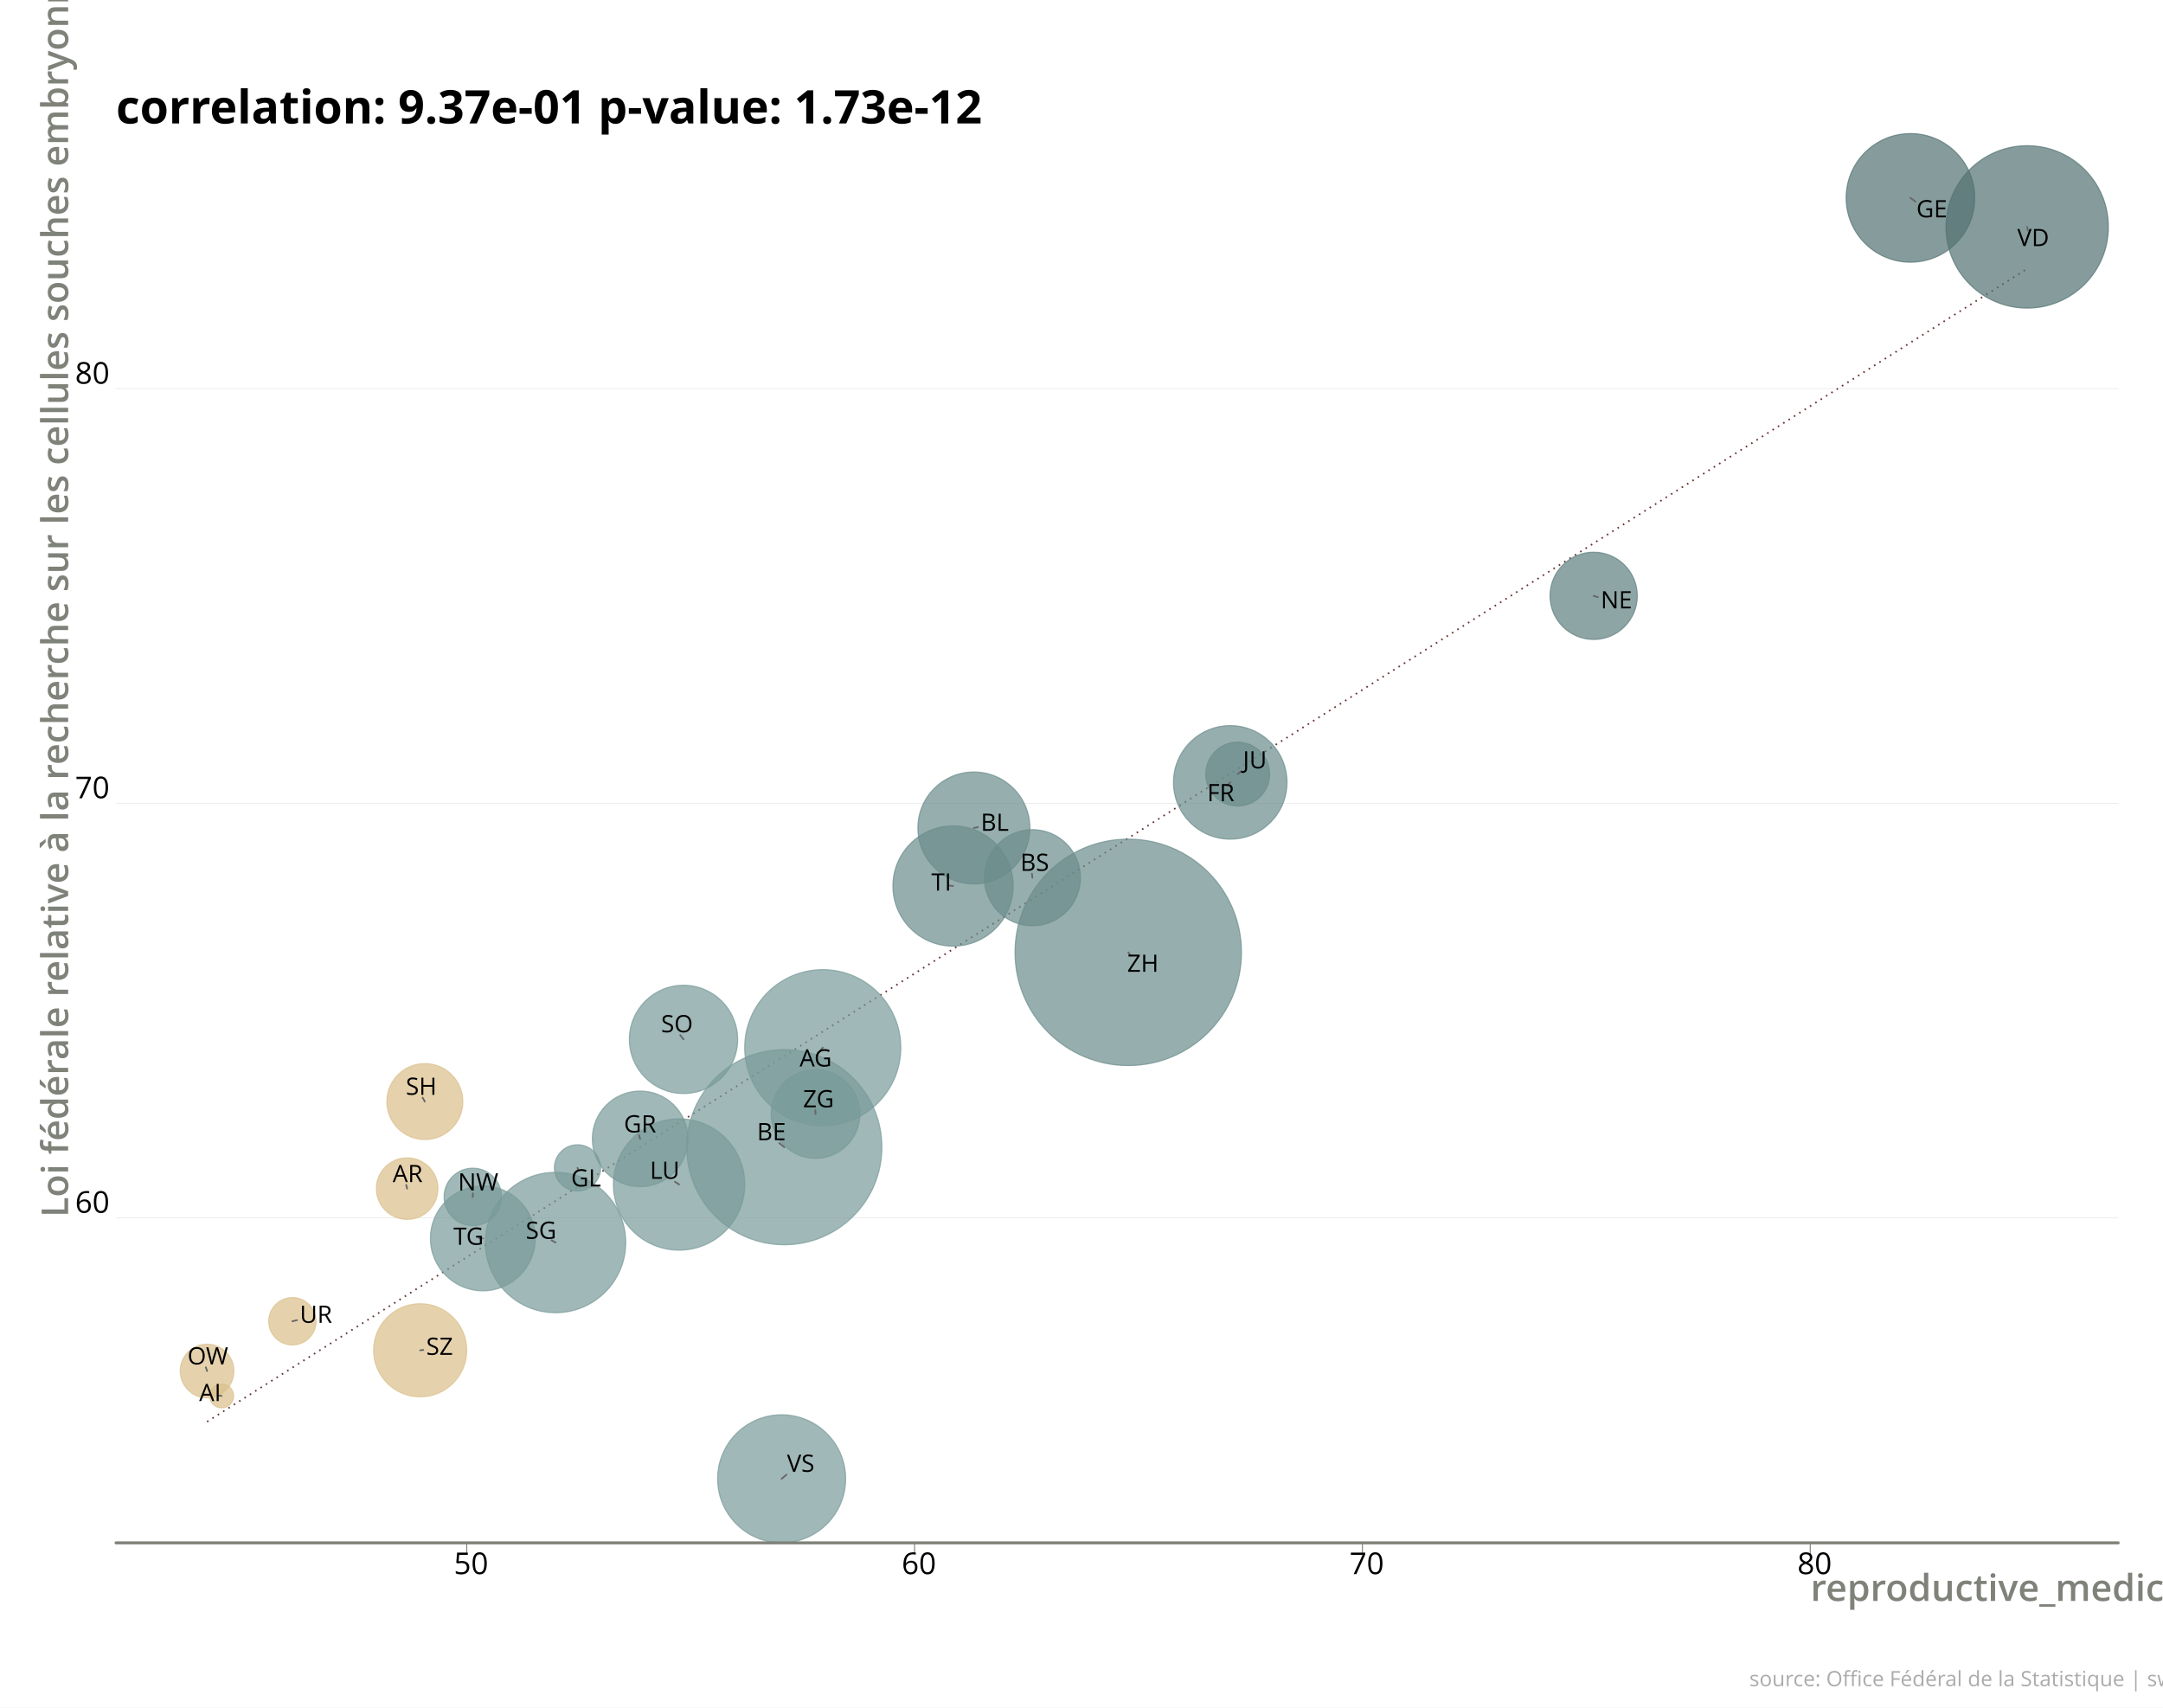
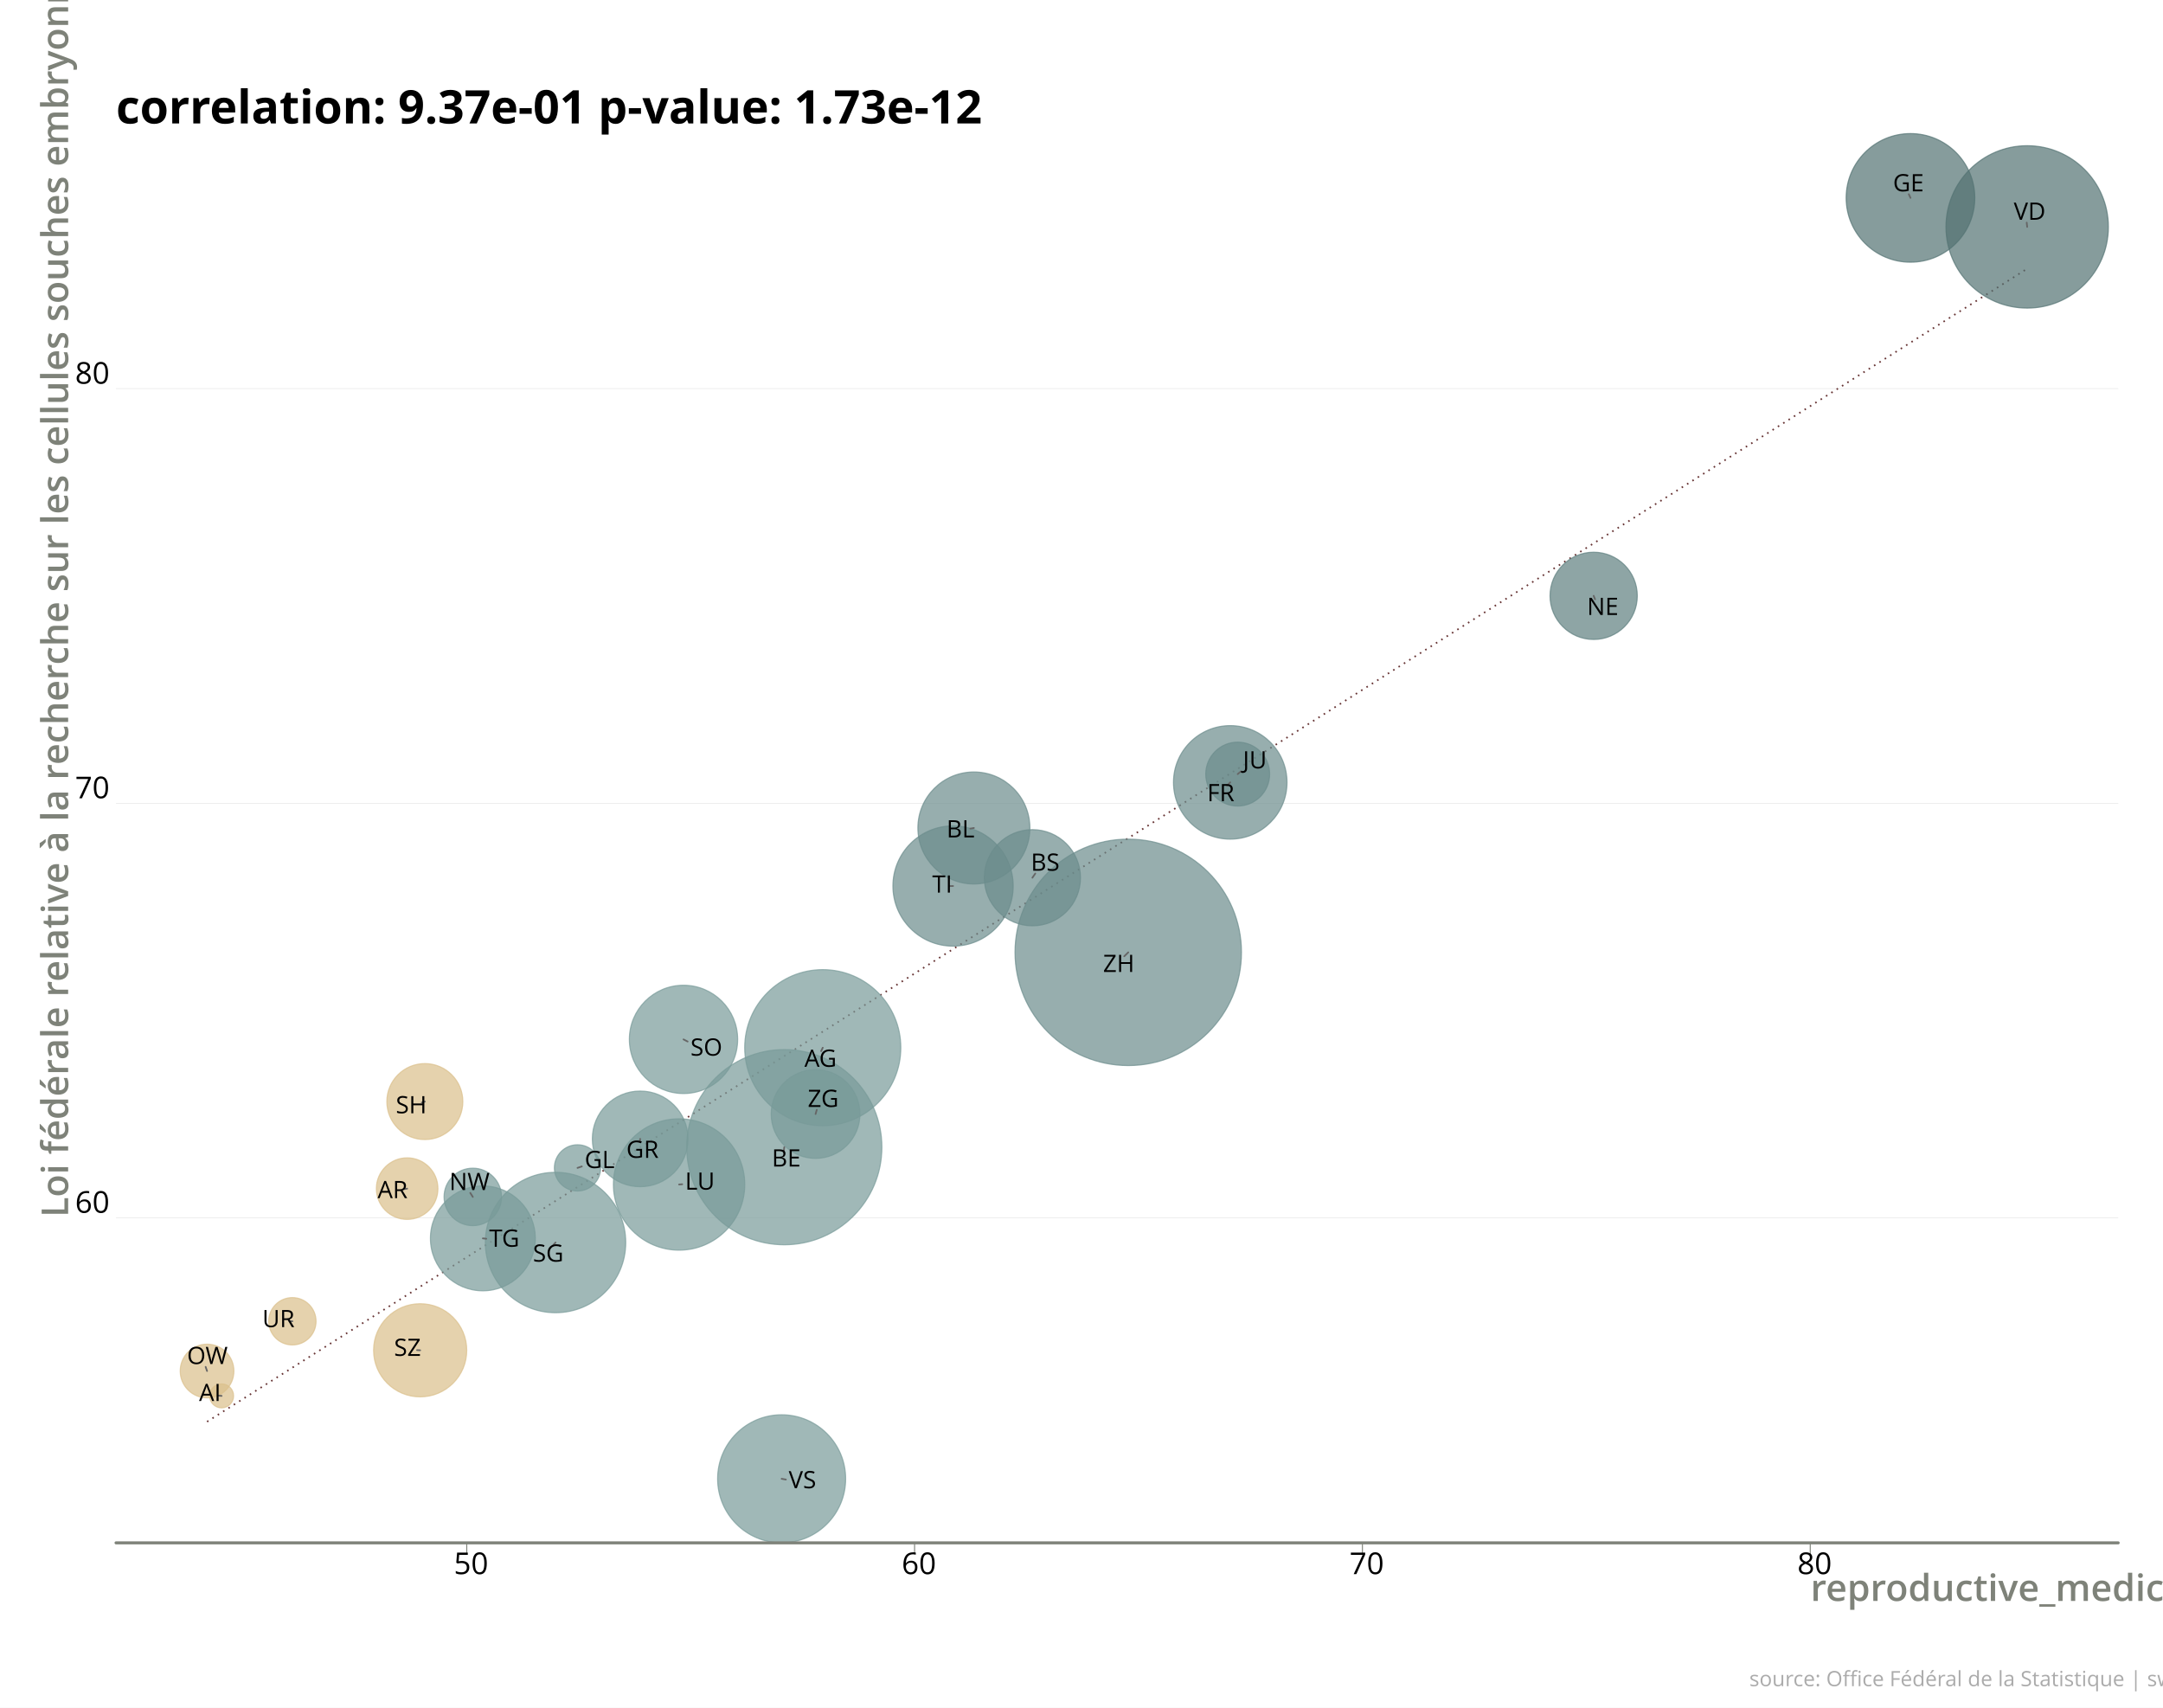
<svg xmlns="http://www.w3.org/2000/svg" viewBox="0 0 1368.00 1080.00">
  <defs>
    <style type="text/css">
    line, polyline, path, rect, circle {
      fill: none;
      stroke: #000000;
      stroke-linecap: round;
      stroke-linejoin: round;
      stroke-miterlimit: 10.00;
    }
  </style>
  </defs>
  <rect width="100%" height="100%" style="stroke: none; fill: #FFFFFF;" />
  <polyline points="73.40,770.06 1339.65,770.06 " style="stroke-width: 0.21; stroke: #D3D3D3;" />
  <polyline points="73.40,507.90 1339.65,507.90 " style="stroke-width: 0.21; stroke: #D3D3D3;" />
  <polyline points="73.40,245.74 1339.65,245.74 " style="stroke-width: 0.21; stroke: #D3D3D3;" />
  <polyline points="130.96,899.11 145.53,889.88 160.10,880.65 174.67,871.42 189.24,862.19 203.81,852.96 218.39,843.73 232.96,834.50 247.53,825.27 262.10,816.03 276.67,806.80 291.24,797.57 305.81,788.34 320.39,779.11 334.96,769.88 349.53,760.65 364.10,751.42 378.67,742.19 393.24,732.96 407.81,723.73 422.39,714.50 436.96,705.27 451.53,696.04 466.10,686.81 480.67,677.58 495.24,668.35 509.81,659.12 524.38,649.89 538.96,640.66 553.53,631.43 568.10,622.20 582.67,612.97 597.24,603.74 611.81,594.51 626.38,585.28 640.96,576.05 655.53,566.82 670.10,557.59 684.67,548.36 699.24,539.13 713.81,529.90 728.38,520.67 742.96,511.44 757.53,502.21 772.10,492.98 786.67,483.75 801.24,474.52 815.81,465.29 830.38,456.06 844.96,446.83 859.53,437.60 874.10,428.37 888.67,419.14 903.24,409.91 917.81,400.68 932.38,391.45 946.95,382.22 961.53,372.99 976.10,363.76 990.67,354.53 1005.24,345.30 1019.81,336.07 1034.38,326.84 1048.95,317.61 1063.53,308.38 1078.10,299.15 1092.67,289.92 1107.24,280.69 1121.81,271.46 1136.38,262.23 1150.95,253.00 1165.53,243.77 1180.10,234.54 1194.67,225.31 1209.24,216.08 1223.81,206.85 1238.38,197.62 1252.95,188.39 1267.53,179.16 1282.10,169.93 " style="stroke-width: 1.07; stroke: #663333; stroke-dasharray: 1,3; stroke-linecap: butt;" />
  <circle cx="520.36" cy="662.58" r="37.02pt" style="stroke-width: 0.71; stroke: #789A99; stroke-opacity: 0.70; fill: #789A99; fill-opacity: 0.70;" />
  <circle cx="140.16" cy="882.79" r="5.69pt" style="stroke-width: 0.71; stroke: #DBBF8B; stroke-opacity: 0.70; fill: #DBBF8B; fill-opacity: 0.70;" />
  <circle cx="257.50" cy="751.71" r="14.60pt" style="stroke-width: 0.71; stroke: #DBBF8B; stroke-opacity: 0.70; fill: #DBBF8B; fill-opacity: 0.70;" />
  <circle cx="496.03" cy="725.50" r="46.29pt" style="stroke-width: 0.71; stroke: #789A99; stroke-opacity: 0.70; fill: #789A99; fill-opacity: 0.70;" />
  <circle cx="615.94" cy="523.63" r="26.56pt" style="stroke-width: 0.71; stroke: #6C8C8C; stroke-opacity: 0.70; fill: #6C8C8C; fill-opacity: 0.70;" />
  <circle cx="652.94" cy="555.09" r="22.81pt" style="stroke-width: 0.71; stroke: #6C8C8C; stroke-opacity: 0.70; fill: #6C8C8C; fill-opacity: 0.70;" />
  <circle cx="778.08" cy="494.79" r="26.92pt" style="stroke-width: 0.71; stroke: #6C8C8C; stroke-opacity: 0.70; fill: #6C8C8C; fill-opacity: 0.70;" />
  <circle cx="1208.29" cy="125.15" r="30.50pt" style="stroke-width: 0.71; stroke: #537373; stroke-opacity: 0.70; fill: #537373; fill-opacity: 0.70;" />
  <circle cx="365.25" cy="738.60" r="10.97pt" style="stroke-width: 0.71; stroke: #789A99; stroke-opacity: 0.70; fill: #789A99; fill-opacity: 0.70;" />
  <circle cx="404.88" cy="720.25" r="22.69pt" style="stroke-width: 0.71; stroke: #789A99; stroke-opacity: 0.70; fill: #789A99; fill-opacity: 0.70;" />
  <circle cx="782.79" cy="489.55" r="15.15pt" style="stroke-width: 0.71; stroke: #6C8C8C; stroke-opacity: 0.70; fill: #6C8C8C; fill-opacity: 0.70;" />
  <circle cx="429.49" cy="749.09" r="31.15pt" style="stroke-width: 0.71; stroke: #789A99; stroke-opacity: 0.70; fill: #789A99; fill-opacity: 0.70;" />
  <circle cx="1007.92" cy="376.82" r="20.69pt" style="stroke-width: 0.71; stroke: #5F7F7F; stroke-opacity: 0.70; fill: #5F7F7F; fill-opacity: 0.70;" />
  <circle cx="299.03" cy="756.95" r="13.63pt" style="stroke-width: 0.71; stroke: #789A99; stroke-opacity: 0.70; fill: #789A99; fill-opacity: 0.70;" />
  <circle cx="130.96" cy="867.06" r="12.73pt" style="stroke-width: 0.71; stroke: #DBBF8B; stroke-opacity: 0.70; fill: #DBBF8B; fill-opacity: 0.70;" />
  <circle cx="351.35" cy="785.79" r="33.30pt" style="stroke-width: 0.71; stroke: #789A99; stroke-opacity: 0.70; fill: #789A99; fill-opacity: 0.70;" />
  <circle cx="268.70" cy="696.66" r="18.02pt" style="stroke-width: 0.71; stroke: #DBBF8B; stroke-opacity: 0.70; fill: #DBBF8B; fill-opacity: 0.70;" />
  <circle cx="432.29" cy="657.33" r="25.68pt" style="stroke-width: 0.71; stroke: #789A99; stroke-opacity: 0.70; fill: #789A99; fill-opacity: 0.70;" />
  <circle cx="265.74" cy="853.95" r="22.09pt" style="stroke-width: 0.71; stroke: #DBBF8B; stroke-opacity: 0.70; fill: #DBBF8B; fill-opacity: 0.70;" />
  <circle cx="305.39" cy="783.17" r="24.87pt" style="stroke-width: 0.71; stroke: #789A99; stroke-opacity: 0.70; fill: #789A99; fill-opacity: 0.70;" />
  <circle cx="602.77" cy="560.33" r="28.52pt" style="stroke-width: 0.71; stroke: #6C8C8C; stroke-opacity: 0.70; fill: #6C8C8C; fill-opacity: 0.70;" />
  <circle cx="184.91" cy="835.60" r="11.23pt" style="stroke-width: 0.71; stroke: #DBBF8B; stroke-opacity: 0.70; fill: #DBBF8B; fill-opacity: 0.70;" />
  <circle cx="1282.10" cy="143.50" r="38.51pt" style="stroke-width: 0.71; stroke: #537373; stroke-opacity: 0.70; fill: #537373; fill-opacity: 0.70;" />
  <circle cx="494.35" cy="935.22" r="30.36pt" style="stroke-width: 0.71; stroke: #789A99; stroke-opacity: 0.70; fill: #789A99; fill-opacity: 0.70;" />
  <circle cx="515.81" cy="704.52" r="21.05pt" style="stroke-width: 0.71; stroke: #789A99; stroke-opacity: 0.70; fill: #789A99; fill-opacity: 0.70;" />
  <circle cx="713.57" cy="602.28" r="53.70pt" style="stroke-width: 0.71; stroke: #6C8C8C; stroke-opacity: 0.70; fill: #6C8C8C; fill-opacity: 0.70;" />
-   <line x1="518.62" y1="664.55" x2="520.36" y2="662.58" style="stroke-width: 1.07; stroke: #666666;" />
-   <text x="505.70" y="674.47" style="font-size: 11.38pt; font-family: Open Sans;">AG</text>
-   <line x1="138.13" y1="882.61" x2="140.16" y2="882.79" style="stroke-width: 1.07; stroke: #666666;" />
-   <text x="125.96" y="886.06" style="font-size: 11.38pt; font-family: Open Sans;">AI</text>
-   <line x1="256.92" y1="749.39" x2="257.50" y2="751.71" style="stroke-width: 1.07; stroke: #666666;" />
-   <text x="248.34" y="747.59" style="font-size: 11.38pt; font-family: Open Sans;">AR</text>
-   <line x1="492.83" y1="722.89" x2="496.03" y2="725.50" style="stroke-width: 1.07; stroke: #666666;" />
-   <text x="478.78" y="721.09" style="font-size: 11.38pt; font-family: Open Sans;">BE</text>
-   <line x1="618.50" y1="523.10" x2="615.94" y2="523.63" style="stroke-width: 1.07; stroke: #666666;" />
-   <text x="620.30" y="525.42" style="font-size: 11.38pt; font-family: Open Sans;">BL</text>
-   <line x1="652.69" y1="552.55" x2="652.94" y2="555.09" style="stroke-width: 1.07; stroke: #666666;" />
-   <text x="645.31" y="550.75" style="font-size: 11.38pt; font-family: Open Sans;">BS</text>
+   <line x1="519.32" y1="664.75" x2="520.36" y2="662.58" style="stroke-width: 1.07; stroke: #666666;" />
+   <text x="508.76" y="674.67" style="font-size: 11.38pt; font-family: Open Sans;">AG</text>
+   <line x1="138.07" y1="882.61" x2="140.16" y2="882.79" style="stroke-width: 1.07; stroke: #666666;" />
+   <text x="125.89" y="886.04" style="font-size: 11.38pt; font-family: Open Sans;">AI</text>
+   <line x1="254.84" y1="752.16" x2="257.50" y2="751.71" style="stroke-width: 1.07; stroke: #666666;" />
+   <text x="238.80" y="757.72" style="font-size: 11.38pt; font-family: Open Sans;">AR</text>
+   <line x1="495.74" y1="727.80" x2="496.03" y2="725.50" style="stroke-width: 1.07; stroke: #666666;" />
+   <text x="488.15" y="737.72" style="font-size: 11.38pt; font-family: Open Sans;">BE</text>
+   <line x1="613.71" y1="524.03" x2="615.94" y2="523.63" style="stroke-width: 1.07; stroke: #666666;" />
+   <text x="598.63" y="529.58" style="font-size: 11.38pt; font-family: Open Sans;">BL</text>
+   <line x1="654.75" y1="552.46" x2="652.94" y2="555.09" style="stroke-width: 1.07; stroke: #666666;" />
+   <text x="651.98" y="550.66" style="font-size: 11.38pt; font-family: Open Sans;">BS</text>
  <line x1="776.02" y1="496.78" x2="778.08" y2="494.79" style="stroke-width: 1.07; stroke: #666666;" />
  <text x="763.49" y="506.71" style="font-size: 11.38pt; font-family: Open Sans;">FR</text>
-   <line x1="1211.48" y1="127.52" x2="1208.29" y2="125.15" style="stroke-width: 1.07; stroke: #666666;" />
-   <text x="1212.03" y="137.45" style="font-size: 11.38pt; font-family: Open Sans;">GE</text>
-   <line x1="365.97" y1="740.43" x2="365.25" y2="738.60" style="stroke-width: 1.07; stroke: #666666;" />
-   <text x="361.20" y="750.36" style="font-size: 11.38pt; font-family: Open Sans;">GL</text>
-   <line x1="404.14" y1="717.97" x2="404.88" y2="720.25" style="stroke-width: 1.07; stroke: #666666;" />
-   <text x="394.60" y="716.17" style="font-size: 11.38pt; font-family: Open Sans;">GR</text>
-   <line x1="784.90" y1="487.75" x2="782.79" y2="489.55" style="stroke-width: 1.07; stroke: #666666;" />
-   <text x="786.08" y="485.95" style="font-size: 11.38pt; font-family: Open Sans;">JU</text>
-   <line x1="426.85" y1="747.31" x2="429.49" y2="749.09" style="stroke-width: 1.07; stroke: #666666;" />
-   <text x="411.04" y="745.51" style="font-size: 11.38pt; font-family: Open Sans;">LU</text>
-   <line x1="1010.57" y1="377.68" x2="1007.92" y2="376.82" style="stroke-width: 1.07; stroke: #666666;" />
-   <text x="1012.37" y="384.75" style="font-size: 11.38pt; font-family: Open Sans;">NE</text>
-   <line x1="299.09" y1="754.68" x2="299.03" y2="756.95" style="stroke-width: 1.07; stroke: #666666;" />
-   <text x="289.67" y="752.88" style="font-size: 11.38pt; font-family: Open Sans;">NW</text>
-   <line x1="130.19" y1="864.69" x2="130.96" y2="867.06" style="stroke-width: 1.07; stroke: #666666;" />
-   <text x="118.59" y="862.89" style="font-size: 11.38pt; font-family: Open Sans;">OW</text>
-   <line x1="348.83" y1="784.40" x2="351.35" y2="785.79" style="stroke-width: 1.07; stroke: #666666;" />
-   <text x="332.50" y="783.46" style="font-size: 11.38pt; font-family: Open Sans;">SG</text>
-   <line x1="267.29" y1="694.18" x2="268.70" y2="696.66" style="stroke-width: 1.07; stroke: #666666;" />
-   <text x="256.67" y="692.38" style="font-size: 11.38pt; font-family: Open Sans;">SH</text>
-   <line x1="430.21" y1="654.65" x2="432.29" y2="657.33" style="stroke-width: 1.07; stroke: #666666;" />
-   <text x="418.10" y="652.85" style="font-size: 11.38pt; font-family: Open Sans;">SO</text>
-   <line x1="267.74" y1="853.72" x2="265.74" y2="853.95" style="stroke-width: 1.07; stroke: #666666;" />
-   <text x="269.54" y="856.85" style="font-size: 11.38pt; font-family: Open Sans;">SZ</text>
-   <line x1="303.13" y1="783.17" x2="305.39" y2="783.17" style="stroke-width: 1.07; stroke: #666666;" />
-   <text x="286.75" y="787.23" style="font-size: 11.38pt; font-family: Open Sans;">TG</text>
-   <line x1="600.31" y1="560.01" x2="602.77" y2="560.33" style="stroke-width: 1.07; stroke: #666666;" />
-   <text x="589.04" y="563.21" style="font-size: 11.38pt; font-family: Open Sans;">TI</text>
-   <line x1="187.83" y1="834.88" x2="184.91" y2="835.60" style="stroke-width: 1.07; stroke: #666666;" />
-   <text x="189.63" y="836.59" style="font-size: 11.38pt; font-family: Open Sans;">UR</text>
-   <line x1="1282.46" y1="145.72" x2="1282.10" y2="143.50" style="stroke-width: 1.07; stroke: #666666;" />
-   <text x="1275.88" y="155.64" style="font-size: 11.38pt; font-family: Open Sans;">VD</text>
-   <line x1="497.41" y1="932.61" x2="494.35" y2="935.22" style="stroke-width: 1.07; stroke: #666666;" />
-   <text x="497.75" y="930.81" style="font-size: 11.38pt; font-family: Open Sans;">VS</text>
-   <line x1="515.65" y1="702.08" x2="515.81" y2="704.52" style="stroke-width: 1.07; stroke: #666666;" />
-   <text x="507.89" y="700.28" style="font-size: 11.38pt; font-family: Open Sans;">ZG</text>
-   <line x1="715.51" y1="604.64" x2="713.57" y2="602.28" style="stroke-width: 1.07; stroke: #666666;" />
-   <text x="712.90" y="614.57" style="font-size: 11.38pt; font-family: Open Sans;">ZH</text>
+   <line x1="1207.23" y1="122.81" x2="1208.29" y2="125.15" style="stroke-width: 1.07; stroke: #666666;" />
+   <text x="1197.25" y="121.01" style="font-size: 11.38pt; font-family: Open Sans;">GE</text>
+   <line x1="367.97" y1="737.68" x2="365.25" y2="738.60" style="stroke-width: 1.07; stroke: #666666;" />
+   <text x="369.77" y="738.72" style="font-size: 11.38pt; font-family: Open Sans;">GL</text>
+   <line x1="404.60" y1="722.33" x2="404.88" y2="720.25" style="stroke-width: 1.07; stroke: #666666;" />
+   <text x="396.14" y="732.25" style="font-size: 11.38pt; font-family: Open Sans;">GR</text>
+   <line x1="784.89" y1="487.75" x2="782.79" y2="489.55" style="stroke-width: 1.07; stroke: #666666;" />
+   <text x="786.07" y="485.95" style="font-size: 11.38pt; font-family: Open Sans;">JU</text>
+   <line x1="431.48" y1="748.94" x2="429.49" y2="749.09" style="stroke-width: 1.07; stroke: #666666;" />
+   <text x="433.28" y="752.35" style="font-size: 11.38pt; font-family: Open Sans;">LU</text>
+   <line x1="1008.80" y1="378.98" x2="1007.92" y2="376.82" style="stroke-width: 1.07; stroke: #666666;" />
+   <text x="1003.73" y="388.90" style="font-size: 11.38pt; font-family: Open Sans;">NE</text>
+   <line x1="297.44" y1="754.42" x2="299.03" y2="756.95" style="stroke-width: 1.07; stroke: #666666;" />
+   <text x="284.19" y="752.62" style="font-size: 11.38pt; font-family: Open Sans;">NW</text>
+   <line x1="130.05" y1="864.45" x2="130.96" y2="867.06" style="stroke-width: 1.07; stroke: #666666;" />
+   <text x="118.30" y="862.65" style="font-size: 11.38pt; font-family: Open Sans;">OW</text>
+   <line x1="349.45" y1="787.95" x2="351.35" y2="785.79" style="stroke-width: 1.07; stroke: #666666;" />
+   <text x="337.05" y="797.88" style="font-size: 11.38pt; font-family: Open Sans;">SG</text>
+   <line x1="266.77" y1="697.24" x2="268.70" y2="696.66" style="stroke-width: 1.07; stroke: #666666;" />
+   <text x="250.33" y="704.07" style="font-size: 11.38pt; font-family: Open Sans;">SH</text>
+   <line x1="434.89" y1="658.69" x2="432.29" y2="657.33" style="stroke-width: 1.07; stroke: #666666;" />
+   <text x="436.69" y="667.62" style="font-size: 11.38pt; font-family: Open Sans;">SO</text>
+   <line x1="263.76" y1="853.85" x2="265.74" y2="853.95" style="stroke-width: 1.07; stroke: #666666;" />
+   <text x="249.21" y="857.50" style="font-size: 11.38pt; font-family: Open Sans;">SZ</text>
+   <line x1="307.55" y1="783.41" x2="305.39" y2="783.17" style="stroke-width: 1.07; stroke: #666666;" />
+   <text x="309.35" y="788.46" style="font-size: 11.38pt; font-family: Open Sans;">TG</text>
+   <line x1="600.87" y1="560.36" x2="602.77" y2="560.33" style="stroke-width: 1.07; stroke: #666666;" />
+   <text x="589.60" y="564.50" style="font-size: 11.38pt; font-family: Open Sans;">TI</text>
+   <line x1="183.03" y1="835.54" x2="184.91" y2="835.60" style="stroke-width: 1.07; stroke: #666666;" />
+   <text x="165.91" y="839.31" style="font-size: 11.38pt; font-family: Open Sans;">UR</text>
+   <line x1="1281.80" y1="140.77" x2="1282.10" y2="143.50" style="stroke-width: 1.07; stroke: #666666;" />
+   <text x="1273.62" y="138.97" style="font-size: 11.38pt; font-family: Open Sans;">VD</text>
+   <line x1="497.03" y1="935.69" x2="494.35" y2="935.22" style="stroke-width: 1.07; stroke: #666666;" />
+   <text x="498.83" y="941.20" style="font-size: 11.38pt; font-family: Open Sans;">VS</text>
+   <line x1="516.57" y1="701.85" x2="515.81" y2="704.52" style="stroke-width: 1.07; stroke: #666666;" />
+   <text x="510.84" y="700.05" style="font-size: 11.38pt; font-family: Open Sans;">ZG</text>
+   <line x1="711.04" y1="604.77" x2="713.57" y2="602.28" style="stroke-width: 1.07; stroke: #666666;" />
+   <text x="697.64" y="614.69" style="font-size: 11.38pt; font-family: Open Sans;">ZH</text>
  <text x="47.49" y="767.00" style="font-size: 14.30pt; font-family: Open Sans;">60</text>
  <text x="47.49" y="504.84" style="font-size: 14.30pt; font-family: Open Sans;">70</text>
  <text x="47.49" y="242.68" style="font-size: 14.30pt; font-family: Open Sans;">80</text>
  <polyline points="73.40,975.73 1339.65,975.73 " style="stroke-width: 1.92; stroke: #7E8279;" />
  <polyline points="295.20,983.10 295.20,975.73 " style="stroke-width: 0.64; stroke: #7E8279; stroke-linecap: butt;" />
  <polyline points="578.43,983.10 578.43,975.73 " style="stroke-width: 0.64; stroke: #7E8279; stroke-linecap: butt;" />
  <polyline points="861.67,983.10 861.67,975.73 " style="stroke-width: 0.64; stroke: #7E8279; stroke-linecap: butt;" />
  <polyline points="1144.90,983.10 1144.90,975.73 " style="stroke-width: 0.64; stroke: #7E8279; stroke-linecap: butt;" />
  <text x="287.02" y="995.50" style="font-size: 14.30pt; font-family: Open Sans;">50</text>
  <text x="570.26" y="995.50" style="font-size: 14.30pt; font-family: Open Sans;">60</text>
  <text x="853.49" y="995.50" style="font-size: 14.30pt; font-family: Open Sans;">70</text>
  <text x="1136.73" y="995.50" style="font-size: 14.30pt; font-family: Open Sans;">80</text>
  <text x="1145.06" y="1012.45" style="font-size: 17.60pt; fill: #7E8279; font-family: Open Sans Semibold;">reproductive_medicine</text>
  <text transform="translate(43.10,769.82) rotate(-90)" style="font-size: 17.60pt; fill: #7E8279; font-family: Open Sans Semibold;">Loi fédérale relative à la recherche sur les cellules souches embryonnaires (2004)</text>
  <text x="73.40" y="78.07" style="font-size: 22.00pt; font-weight: bold; font-family: Open Sans;">correlation: 9.37e-01   p-value: 1.73e-12</text>
  <text x="1106.37" y="1066.38" style="font-size: 10.00pt; fill: #737373; fill-opacity: 0.60; font-family: Open Sans;">source: Office Fédéral de la Statistique | swissinfo.ch </text>
</svg>
